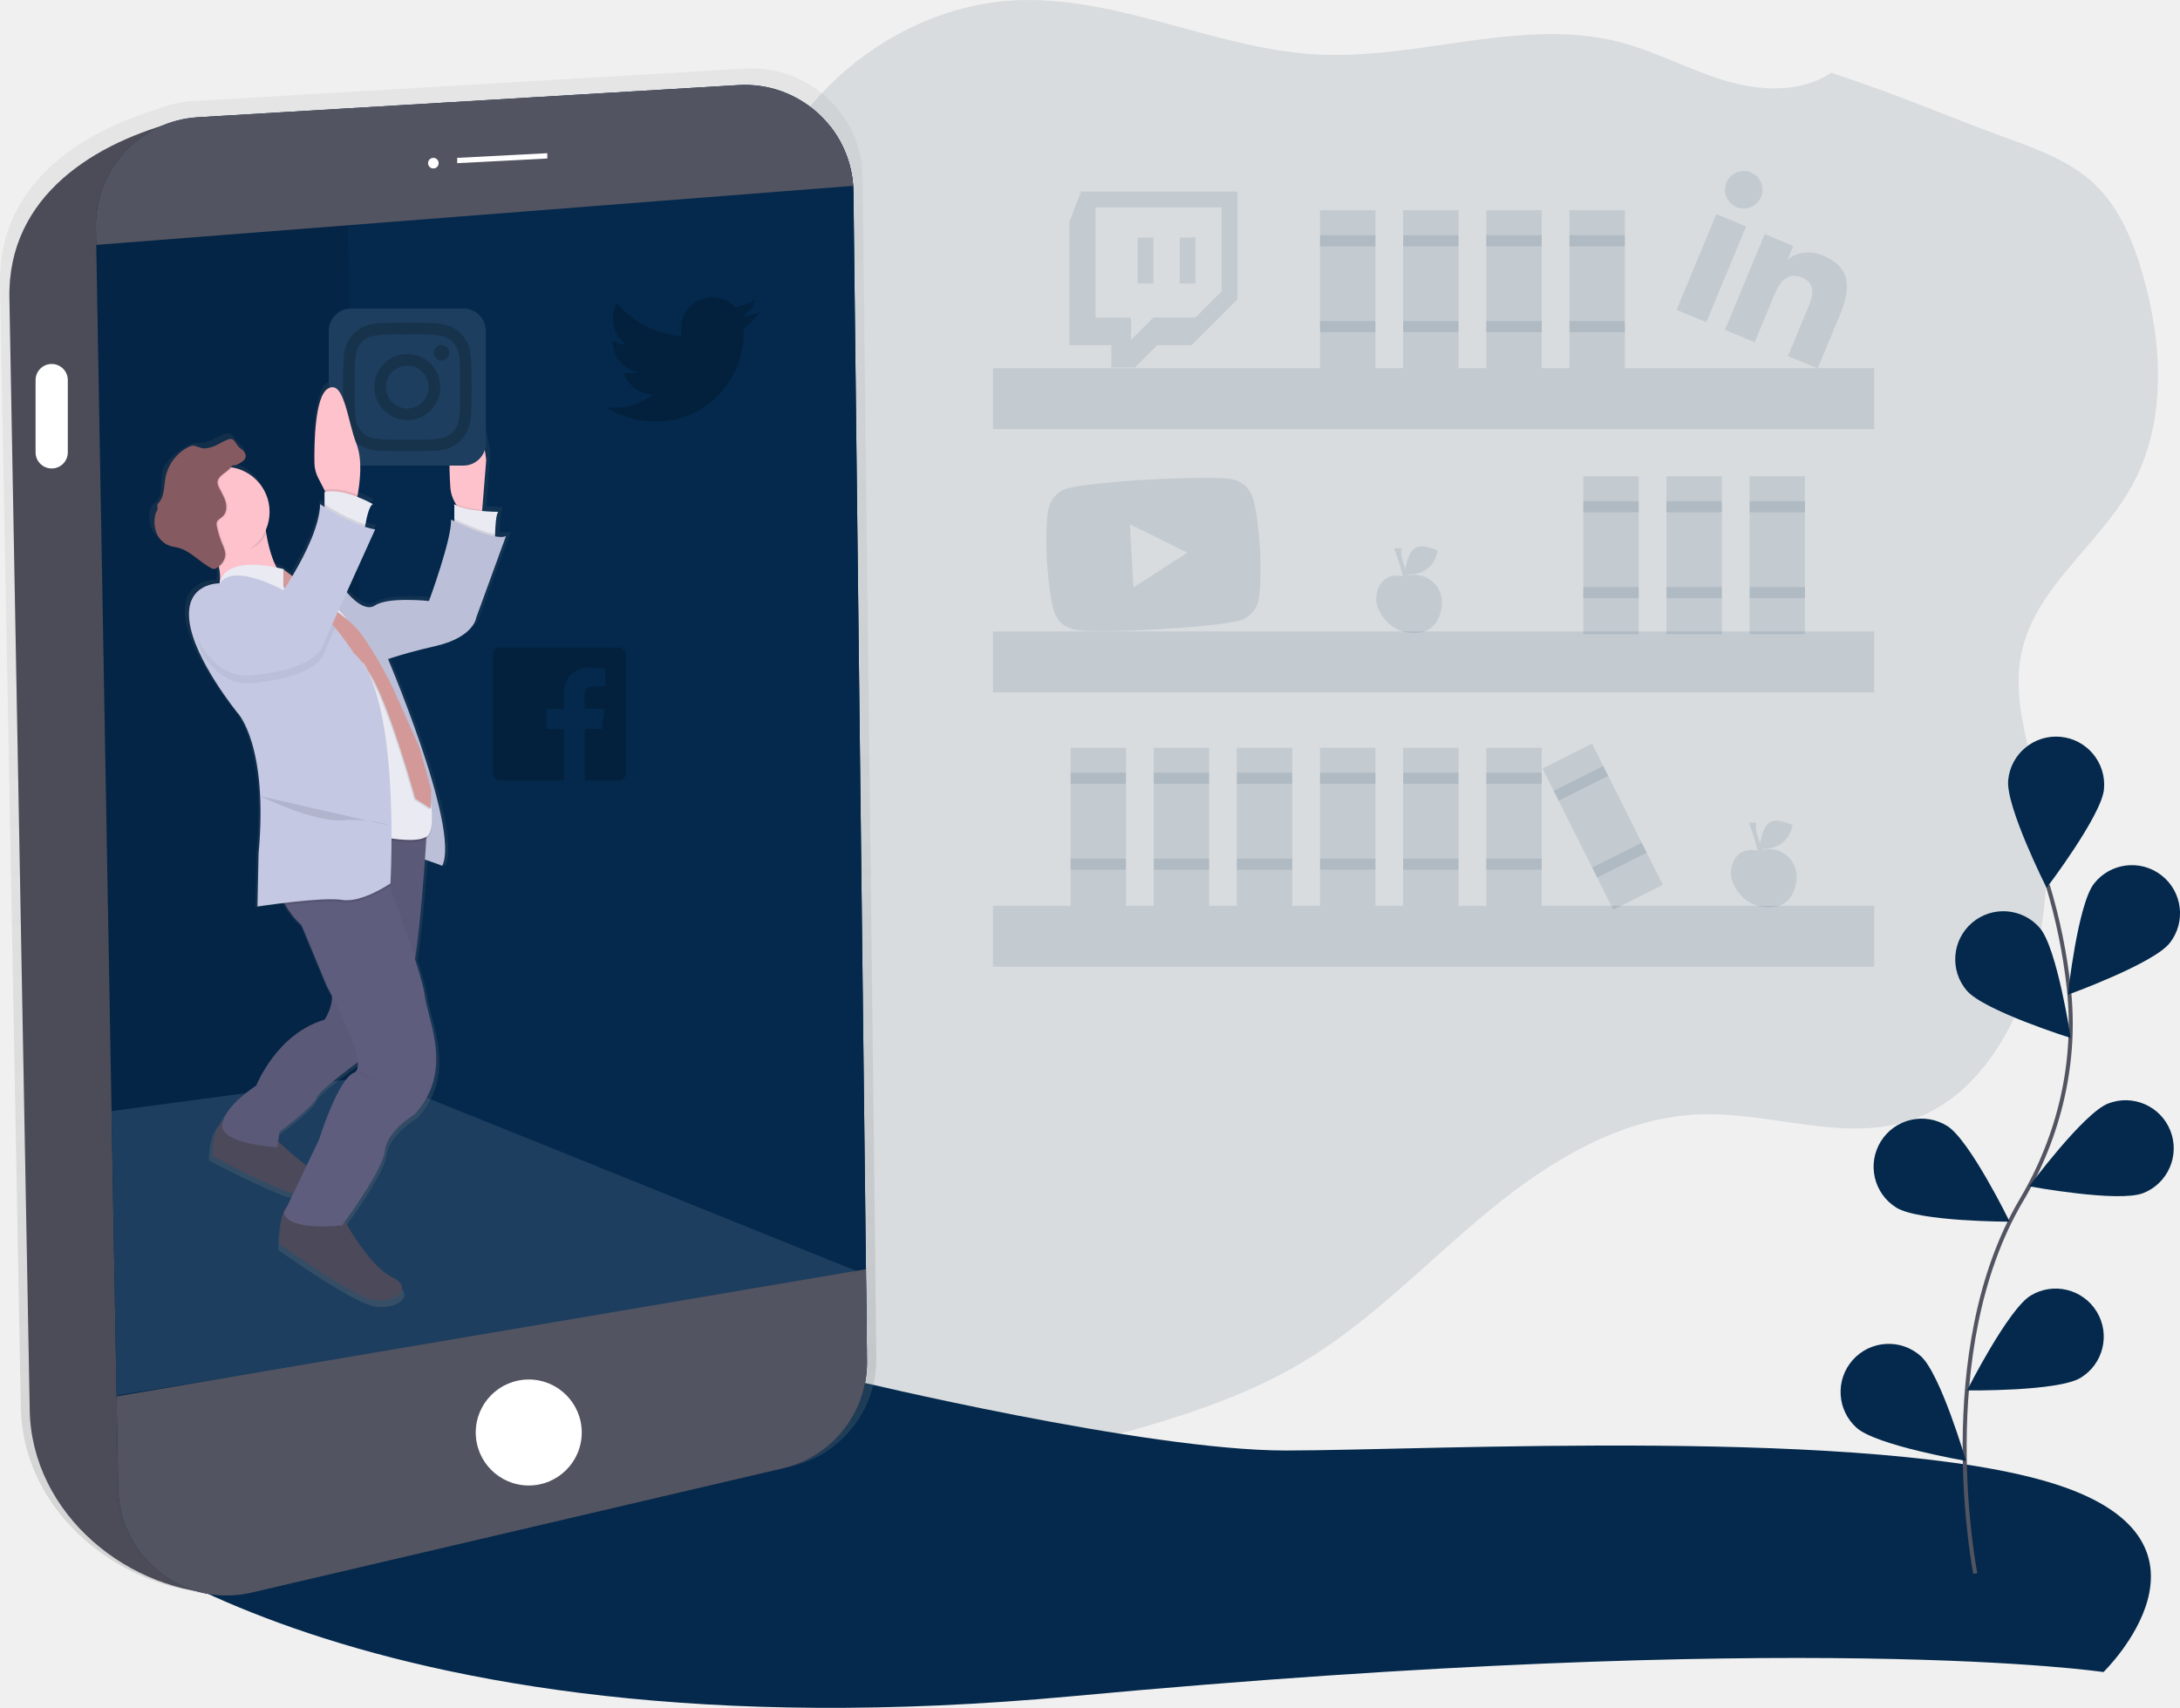
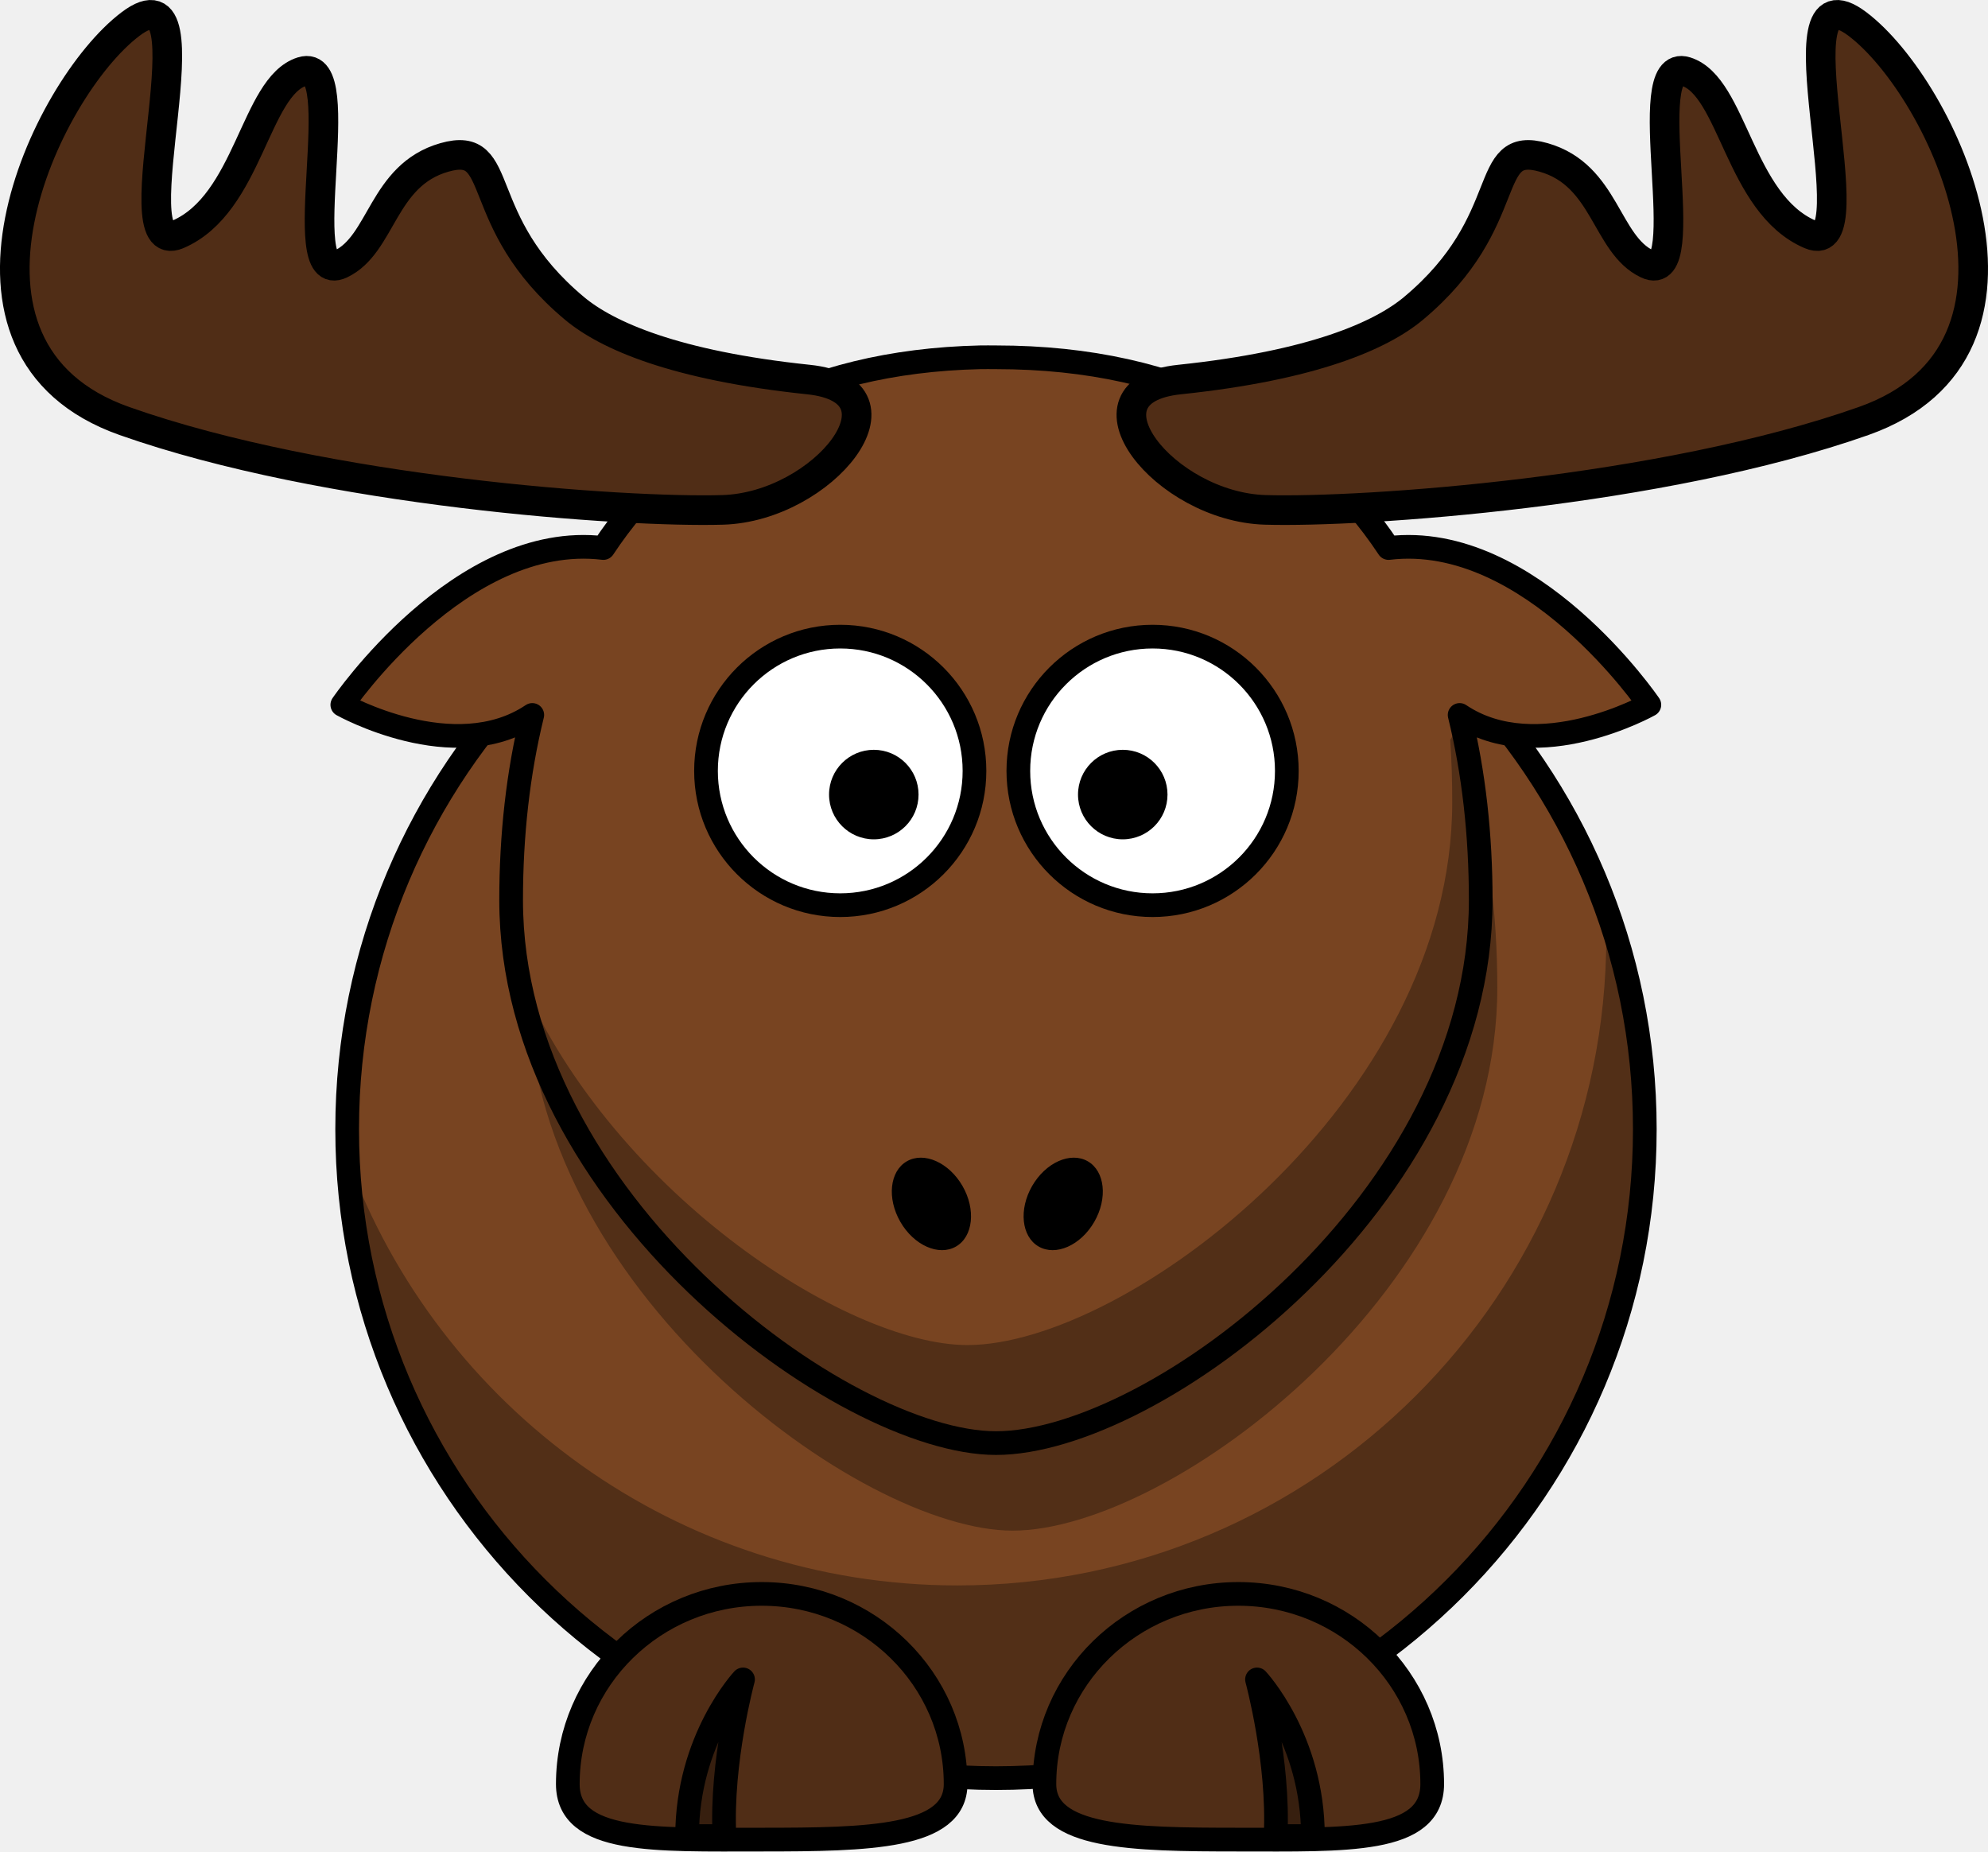
- <svg xmlns="http://www.w3.org/2000/svg" xmlns:xlink="http://www.w3.org/1999/xlink" id="f9ea829a-01ef-4860-a3a7-641ca853f294" data-name="Layer 1" width="1082.19" height="847.94" viewBox="0 0 1082.19 847.94">
-   <defs>
-     <linearGradient id="0bbd7947-ca61-424a-a753-fb567ef3345a" x1="276.42" y1="818" x2="276.42" y2="60" gradientUnits="userSpaceOnUse">
-       <stop offset="0" stop-color="gray" stop-opacity="0.25" />
-       <stop offset="0.54" stop-color="gray" stop-opacity="0.12" />
-       <stop offset="1" stop-color="gray" stop-opacity="0.1" />
-     </linearGradient>
-     <linearGradient id="7762d21b-e061-4c19-a9a4-793dedfcbc4f" x1="891.13" y1="675.02" x2="891.13" y2="214.93" gradientTransform="matrix(-1, 0, 0, 1, 1114, 0)" xlink:href="#0bbd7947-ca61-424a-a753-fb567ef3345a" />
-   </defs>
-   <path d="M968.1,62.19c37.27,12.37,51.62,19.46,88.51,32.93,15.11,5.52,30.64,11.41,42.27,22.52,12.21,11.67,18.87,27.95,23.58,44.17,10.1,34.82,12.19,74.1-5.42,105.79-16.11,29-47.49,49.78-54.54,82.18-5.2,23.89,4.26,48.17,8.9,72.17a184.8,184.8,0,0,1-6.35,93.79c-9.69,28.64-28.59,56.43-57.16,66.3-33.23,11.47-69.43-3.86-104.57-2.76-39.43,1.24-75.24,23.14-105.67,48.24S739.76,681.76,706,702.07c-34.43,20.69-73.83,31.26-112.65,41.6-21.59,5.75-43.41,11.53-65.74,12.27-24.69.82-49.33-4.61-72.37-13.54-42.71-16.54-80.4-45.17-109.34-80.67-16.84-20.65-31.41-47.31-24.05-72.91,5.35-18.6,21-32,33-47.17,31.94-40.17,38.93-98.64,17.36-145.21-10.93-23.6-28.17-43.58-43.46-64.62s-29.13-44.43-31.5-70.33,9.64-54.65,33.65-64.64c29.45-12.24,71.25,3.84,90.26-21.78,7.2-9.71,8.12-22.5,10.32-34.38C443.19,77.71,503,27.15,567,26.05c49.92-.86,97,24.71,146.85,27.07C763.94,55.49,814.81,34.39,863.31,47,881.1,51.69,897.48,60.69,915.1,66s38,6.31,53.18-4.07" transform="translate(-58.9 -26.03)" fill="#04294c" opacity="0.1" />
-   <rect x="492.93" y="182.79" width="437.49" height="30.27" fill="#04294c" opacity="0.1" />
-   <rect x="492.93" y="313.49" width="437.49" height="30.27" fill="#04294c" opacity="0.1" />
-   <rect x="492.93" y="449.69" width="437.49" height="30.27" fill="#04294c" opacity="0.1" />
-   <rect x="655.27" y="104.38" width="27.51" height="78.42" fill="#04294c" opacity="0.1" />
-   <rect x="655.27" y="116.76" width="27.51" height="5.5" fill="#04294c" opacity="0.1" />
-   <rect x="655.27" y="159.41" width="27.51" height="5.5" fill="#04294c" opacity="0.1" />
-   <rect x="696.55" y="104.38" width="27.51" height="78.42" fill="#04294c" opacity="0.1" />
-   <rect x="696.55" y="116.76" width="27.51" height="5.5" fill="#04294c" opacity="0.1" />
-   <rect x="696.55" y="159.41" width="27.51" height="5.5" fill="#04294c" opacity="0.1" />
-   <rect x="737.82" y="104.38" width="27.51" height="78.42" fill="#04294c" opacity="0.1" />
-   <rect x="737.82" y="116.76" width="27.51" height="5.5" fill="#04294c" opacity="0.1" />
-   <rect x="737.82" y="159.41" width="27.51" height="5.5" fill="#04294c" opacity="0.1" />
-   <rect x="779.09" y="104.38" width="27.51" height="78.42" fill="#04294c" opacity="0.1" />
-   <rect x="779.09" y="116.76" width="27.51" height="5.5" fill="#04294c" opacity="0.1" />
-   <rect x="779.09" y="159.41" width="27.51" height="5.5" fill="#04294c" opacity="0.1" />
-   <rect x="840.74" y="397.3" width="27.51" height="78.42" transform="translate(-163.91 403.24) rotate(-26.63)" fill="#04294c" opacity="0.1" />
-   <rect x="829.95" y="412.24" width="27.51" height="5.5" transform="translate(-155.41 396.12) rotate(-26.63)" fill="#04294c" opacity="0.1" />
-   <rect x="849.07" y="450.36" width="27.51" height="5.5" transform="translate(-170.47 408.73) rotate(-26.63)" fill="#04294c" opacity="0.1" />
-   <rect x="785.97" y="236.45" width="27.51" height="78.42" fill="#04294c" opacity="0.1" />
-   <rect x="785.97" y="248.83" width="27.51" height="5.5" fill="#04294c" opacity="0.1" />
-   <rect x="785.97" y="291.48" width="27.51" height="5.5" fill="#04294c" opacity="0.1" />
-   <rect x="827.24" y="236.45" width="27.51" height="78.42" fill="#04294c" opacity="0.1" />
-   <rect x="827.24" y="248.83" width="27.51" height="5.5" fill="#04294c" opacity="0.1" />
-   <rect x="827.24" y="291.48" width="27.51" height="5.5" fill="#04294c" opacity="0.1" />
-   <rect x="868.51" y="236.45" width="27.51" height="78.42" fill="#04294c" opacity="0.1" />
-   <rect x="868.51" y="248.83" width="27.51" height="5.5" fill="#04294c" opacity="0.1" />
-   <rect x="868.51" y="291.48" width="27.51" height="5.5" fill="#04294c" opacity="0.1" />
-   <rect x="531.46" y="371.27" width="27.51" height="78.42" fill="#04294c" opacity="0.1" />
-   <rect x="531.46" y="383.65" width="27.51" height="5.5" fill="#04294c" opacity="0.1" />
-   <rect x="531.46" y="426.3" width="27.51" height="5.5" fill="#04294c" opacity="0.1" />
-   <rect x="572.73" y="371.27" width="27.51" height="78.42" fill="#04294c" opacity="0.1" />
-   <rect x="572.73" y="383.65" width="27.51" height="5.5" fill="#04294c" opacity="0.1" />
-   <rect x="572.73" y="426.3" width="27.51" height="5.5" fill="#04294c" opacity="0.1" />
-   <rect x="614" y="371.27" width="27.51" height="78.42" fill="#04294c" opacity="0.1" />
-   <rect x="614" y="383.65" width="27.51" height="5.5" fill="#04294c" opacity="0.1" />
-   <rect x="614" y="426.3" width="27.51" height="5.5" fill="#04294c" opacity="0.1" />
-   <rect x="655.27" y="371.27" width="27.51" height="78.42" fill="#04294c" opacity="0.1" />
-   <rect x="655.27" y="383.65" width="27.51" height="5.5" fill="#04294c" opacity="0.1" />
-   <rect x="655.27" y="426.3" width="27.51" height="5.5" fill="#04294c" opacity="0.1" />
-   <rect x="696.55" y="371.27" width="27.51" height="78.42" fill="#04294c" opacity="0.1" />
-   <rect x="696.55" y="383.65" width="27.51" height="5.5" fill="#04294c" opacity="0.1" />
-   <rect x="696.55" y="426.3" width="27.51" height="5.5" fill="#04294c" opacity="0.1" />
-   <rect x="737.82" y="371.27" width="27.51" height="78.42" fill="#04294c" opacity="0.1" />
-   <rect x="737.82" y="383.65" width="27.51" height="5.5" fill="#04294c" opacity="0.1" />
-   <rect x="737.82" y="426.3" width="27.51" height="5.5" fill="#04294c" opacity="0.1" />
-   <g opacity="0.1">
-     <path d="M756,312.39s-8.34-2.83-12.36,4.52a13.41,13.41,0,0,0,.18,12.91c2.64,4.77,8.07,11,18.37,10.41,8.73-.47,11.64-7.13,12.43-13.33a13.7,13.7,0,0,0-18.19-14.66Z" transform="translate(-58.9 -26.03)" fill="#04294c" />
-     <path d="M745.56,330.48a13.41,13.41,0,0,1-.18-12.91c4-7.35,12.36-4.52,12.36-4.52l.43-.15a13.57,13.57,0,0,1,9.8.22,13.58,13.58,0,0,0-11.57-1.1l-.43.15s-8.34-2.83-12.36,4.52a13.41,13.41,0,0,0,.18,12.91,20,20,0,0,0,9.43,8.93A20.68,20.68,0,0,1,745.56,330.48Z" transform="translate(-58.9 -26.03)" fill="#04294c" opacity="0.1" />
-     <path d="M751.67,315.92s3.09,2.43,10.61,0" transform="translate(-58.9 -26.03)" fill="#04294c" opacity="0.2" />
-     <path d="M751,298.25s5.3,14.36,4.86,18.12l4.2-.44s-7.07-12.59-5.3-17.68Z" transform="translate(-58.9 -26.03)" fill="#04294c" />
-     <path d="M751,298.25s5.3,14.36,4.86,18.12l4.2-.44s-7.07-12.59-5.3-17.68Z" transform="translate(-58.9 -26.03)" fill="#04294c" opacity="0.2" />
-     <path d="M772.65,299.45s-8.35-4.27-12.08-.74-4.31,12.54-4.31,12.54S769.87,313.12,772.65,299.45Z" transform="translate(-58.9 -26.03)" fill="#04294c" />
-     <path d="M772.65,299.45s-8.35-4.27-12.08-.74-4.31,12.54-4.31,12.54S769.87,313.12,772.65,299.45Z" transform="translate(-58.9 -26.03)" fill="#04294c" opacity="0.1" />
-     <path d="M756.26,311.25s2.19-10.46,16.39-11.8" transform="translate(-58.9 -26.03)" fill="#04294c" />
+ <svg xmlns="http://www.w3.org/2000/svg" id="svg2" viewBox="0 0 335.62 312.58" version="1.0">
+   <g id="layer1" transform="translate(-183.13 -370.09)">
+     <path id="path2383" style="stroke-linejoin:round;stroke:#000000;stroke-linecap:round;stroke-width:3.287;fill:#784421" d="m441.29 560.71c0.02 49.72-40.29 90.04-90.02 90.04-49.72 0-90.03-40.32-90.02-90.04-0.01-49.73 40.3-90.05 90.02-90.05 49.73 0 90.04 40.32 90.02 90.05z" transform="matrix(1.2168 0 0 1.2168 -76.15 -121.55)" />
+     <path id="path3221" style="fill:#000000;fill-opacity:.314" d="m454.19 523.12c0.07 1.69 0.12 3.4 0.12 5.1 0 60.46-49.06 109.53-109.53 109.53-47.26 0-87.59-30-102.94-71.97 2.66 58.11 50.68 104.47 109.44 104.47 60.47 0 109.53-49.07 109.53-109.53 0-13.2-2.34-25.87-6.62-37.6z" />
+     <path id="path3172" style="stroke-linejoin:round;stroke:#000000;stroke-linecap:round;stroke-width:4;fill:#502d16" d="m359.45 671.28c0 9.09 14.67 9.38 32.74 9.38s32.73 0.69 32.73-9.38c0-17.72-14.66-32.1-32.73-32.1s-32.74 14.38-32.74 32.1z" />
+     <path id="path3236" style="fill:#000000;fill-opacity:.314" d="m435.91 536.83c0 50.6-55.12 91.67-81.84 91.67-25.72 0-81.84-41.07-81.84-91.67s24.63-91.66 81.84-91.66c57.22 0 81.84 41.06 81.84 91.66z" />
+     <path id="path3174" style="stroke-linejoin:round;fill-rule:evenodd;fill-opacity:.314;stroke:#000000;stroke-width:4;fill:#000000" d="m404.78 680.06c0-16.37-9.44-26.44-9.44-26.44s3.77 13.85 3.14 26.44h6.3z" />
+     <path id="path3155" style="stroke-linejoin:round;stroke:#000000;stroke-linecap:round;stroke-width:4;fill:#784421" d="m348.61 430.41c-30.13 0.68-50.93 13.05-63.62 32.2-24.07-2.9-44.07 26.47-44.07 26.47s18.89 10.58 32.07 1.71c-2.4 9.76-3.57 20.28-3.57 31.26 0 50.6 56.13 91.67 81.85 91.67 26.71 0 81.84-41.07 81.84-91.67 0-10.98-1.16-21.5-3.56-31.26 13.17 8.87 32.03-1.71 32.03-1.71s-19.97-29.36-44.03-26.47c-13.06-19.7-34.71-32.2-66.28-32.2-0.9 0-1.78-0.02-2.66 0z" />
+     <path id="path2399" style="stroke-linejoin:round;fill-rule:evenodd;stroke:#000000;stroke-width:5;fill:#502d16" d="m382.24 434.17c22.64-2.37 34.04-7.45 39.5-12 17.75-14.81 11.32-28.55 22-25.5 10.5 3 10.47 14.69 17.5 18 8.5 4-2.04-35.17 6.5-32.5 8 2.5 8.97 22.34 21 27.5 10.5 4.5-6.61-46.59 8-35.5 14.5 11 35 55 1 67s-84.45 15.48-101 15c-17-0.5-32.66-20.1-14.5-22z" />
+     <path id="path3157" style="stroke-linejoin:round;stroke:#000000;stroke-linecap:round;stroke-width:15.889;fill:#ffffff" d="m441.29 560.71c0.02 49.72-40.29 90.04-90.02 90.04-49.72 0-90.03-40.32-90.02-90.04-0.01-49.73 40.3-90.05 90.02-90.05 49.73 0 90.04 40.32 90.02 90.05z" transform="matrix(.25175 0 0 .25175 236.55 359.08)" />
+     <path id="path3159" style="stroke-linejoin:round;stroke:#000000;stroke-linecap:round;stroke-width:15.889;fill:#ffffff" d="m441.29 560.71c0.02 49.72-40.29 90.04-90.02 90.04-49.72 0-90.03-40.32-90.02-90.04-0.01-49.73 40.3-90.05 90.02-90.05 49.73 0 90.04 40.32 90.02 90.05z" transform="matrix(.25175 0 0 .25175 289.28 359.08)" />
+     <path id="path3161" style="fill:#000000" d="m441.29 560.71c0.02 49.72-40.29 90.04-90.02 90.04-49.72 0-90.03-40.32-90.02-90.04-0.01-49.73 40.3-90.05 90.02-90.05 49.73 0 90.04 40.32 90.02 90.05z" transform="matrix(.083916 0 0 .083916 343.2 457.18)" />
+     <path id="path3163" style="fill:#000000" d="m441.29 560.71c0.02 49.72-40.29 90.04-90.02 90.04-49.72 0-90.03-40.32-90.02-90.04-0.01-49.73 40.3-90.05 90.02-90.05 49.73 0 90.04 40.32 90.02 90.05z" transform="matrix(.083916 0 0 .083916 301.17 457.18)" />
+     <path id="path3231" style="fill:#000000;fill-opacity:.314" d="m429.83 492.02l-1.87 2.97c0.24 3.45 0.34 6.95 0.34 10.5 0 50.6-55.13 91.68-81.84 91.68-20.71 0-61.1-26.61-76.07-63.4 7.62 45.08 57.17 79.95 80.88 79.95 26.71 0 81.84-41.07 81.84-91.67 0-10.52-1.07-20.62-3.28-30.03z" />
+     <path id="path3329" style="stroke-linejoin:round;stroke:#000000;stroke-linecap:round;stroke-width:4;fill:#502d16" d="m344.46 671.28c0 9.09-14.67 9.38-32.74 9.38s-32.73 0.69-32.73-9.38c0-17.72 14.66-32.1 32.73-32.1s32.74 14.38 32.74 32.1z" />
+     <path id="path3331" style="stroke-linejoin:round;fill-rule:evenodd;fill-opacity:.314;stroke:#000000;stroke-width:4;fill:#000000" d="m299.13 680.06c0-16.37 9.44-26.44 9.44-26.44s-3.77 13.85-3.14 26.44h-6.3z" />
+     <path id="path2398" style="fill:#000000" d="m367.87 576.37c-2.29 3.97-6.5 5.84-9.4 4.16-2.89-1.67-3.38-6.25-1.09-10.22s6.5-5.84 9.4-4.16c2.89 1.67 3.38 6.24 1.09 10.22z" />
+     <path id="path2412" style="fill:#000000" d="m335.13 576.37c2.29 3.97 6.5 5.84 9.4 4.16 2.89-1.67 3.38-6.25 1.09-10.22s-6.5-5.84-9.4-4.16c-2.89 1.67-3.38 6.24-1.09 10.22z" />
+     <path id="path3171" style="stroke-linejoin:round;fill-rule:evenodd;stroke:#000000;stroke-width:5;fill:#502d16" d="m319.64 434.17c-22.64-2.37-34.04-7.45-39.5-12-17.75-14.81-11.33-28.55-22-25.5-10.5 3-10.48 14.69-17.5 18-8.5 4 2.04-35.17-6.5-32.5-8 2.5-8.97 22.34-21 27.5-10.5 4.5 6.61-46.59-8-35.5-14.5 11-35 55-1 67s84.45 15.48 101 15c17-0.5 32.66-20.1 14.5-22z" />
  </g>
-   <g opacity="0.1">
-     <path d="M932.07,448.59s-8.34-2.83-12.36,4.52a13.41,13.41,0,0,0,.18,12.91c2.64,4.77,8.07,11,18.37,10.41,8.73-.47,11.64-7.13,12.43-13.33a13.7,13.7,0,0,0-18.19-14.66Z" transform="translate(-58.9 -26.03)" fill="#04294c" />
-     <path d="M921.66,466.68a13.41,13.41,0,0,1-.18-12.91c4-7.35,12.36-4.52,12.36-4.52l.43-.15a13.57,13.57,0,0,1,9.8.22,13.58,13.58,0,0,0-11.57-1.1l-.43.15s-8.34-2.83-12.36,4.52a13.41,13.41,0,0,0,.18,12.91,20,20,0,0,0,9.43,8.93A20.68,20.68,0,0,1,921.66,466.68Z" transform="translate(-58.9 -26.03)" fill="#04294c" opacity="0.1" />
-     <path d="M927.76,452.12s3.09,2.43,10.61,0" transform="translate(-58.9 -26.03)" fill="#04294c" opacity="0.2" />
-     <path d="M927.1,434.45s5.3,14.36,4.86,18.12l4.2-.44s-7.07-12.59-5.3-17.68Z" transform="translate(-58.9 -26.03)" fill="#04294c" />
-     <path d="M927.1,434.45s5.3,14.36,4.86,18.12l4.2-.44s-7.07-12.59-5.3-17.68Z" transform="translate(-58.9 -26.03)" fill="#04294c" opacity="0.2" />
-     <path d="M948.74,435.65s-8.35-4.27-12.08-.74-4.31,12.54-4.31,12.54S946,449.32,948.74,435.65Z" transform="translate(-58.9 -26.03)" fill="#04294c" />
-     <path d="M948.74,435.65s-8.35-4.27-12.08-.74-4.31,12.54-4.31,12.54S946,449.32,948.74,435.65Z" transform="translate(-58.9 -26.03)" fill="#04294c" opacity="0.1" />
-     <path d="M932.36,447.44s2.19-10.46,16.39-11.8" transform="translate(-58.9 -26.03)" fill="#04294c" />
-   </g>
-   <path d="M92.56,775S225.1,902.19,591.1,868.19s512-12,512-12,66-64-23-93-313-17-383-17-215-35-215-35Z" transform="translate(-58.9 -26.03)" fill="#04294c" />
-   <path d="M1039.46,807.24s-21.72-110.07,23-185.51c18.77-31.66,27.41-68.35,23.45-104.94a285.89,285.89,0,0,0-10.46-51.23" transform="translate(-58.9 -26.03)" fill="none" stroke="#535461" stroke-miterlimit="10" stroke-width="2" />
-   <path d="M1103.36,417.85c-1.21,13.13-28.49,49-28.49,49s-20.28-40.27-19.08-53.41a23.88,23.88,0,1,1,47.56,4.37Z" transform="translate(-58.9 -26.03)" fill="#04294c" />
-   <path d="M1136,494.22c-8.15,10.37-50.57,25.68-50.57,25.68s4.86-44.83,13-55.2A23.88,23.88,0,1,1,1136,494.22Z" transform="translate(-58.9 -26.03)" fill="#04294c" />
-   <path d="M1122.85,618.39c-12.27,4.84-56.61-3.36-56.61-3.36s26.83-36.24,39.1-41.08a23.88,23.88,0,1,1,17.51,44.44Z" transform="translate(-58.9 -26.03)" fill="#04294c" />
-   <path d="M1091.75,710.1c-11.28,6.84-56.37,6.26-56.37,6.26s20.32-40.26,31.59-47.1a23.88,23.88,0,0,1,24.77,40.84Z" transform="translate(-58.9 -26.03)" fill="#04294c" />
-   <path d="M1035.25,517.86c8.58,10,51.6,23.53,51.6,23.53s-6.74-44.59-15.32-54.6a23.88,23.88,0,1,0-36.28,31.07Z" transform="translate(-58.9 -26.03)" fill="#04294c" />
-   <path d="M1000.25,625.58c11.18,7,56.28,7,56.28,7s-19.78-40.53-31-47.52a23.88,23.88,0,0,0-25.32,40.5Z" transform="translate(-58.9 -26.03)" fill="#04294c" />
-   <path d="M980.59,734.95c9.84,8.78,54.28,16.42,54.28,16.42s-12.64-43.28-22.49-52.07a23.88,23.88,0,1,0-31.8,35.64Z" transform="translate(-58.9 -26.03)" fill="#04294c" />
-   <path d="M905.94,186l-14.77-6.14,19.76-47.55,14.77,6.14ZM921,128.86a9.31,9.31,0,1,1,12.14-5.08A9.34,9.34,0,0,1,921,128.86Zm40.21,80.08-14.74-6.12,9.62-23.15c2.29-5.52,5.12-12.64-2.45-15.78s-11.35,2.31-13.92,8.51l-9.78,23.54-14.75-6.13,19.76-47.55,14.16,5.89-2.7,6.49.21.09c3.52-2.92,10-4.86,17.16-1.87,14.94,6.21,13.6,17.19,8.29,30l-10.85,26.12Z" transform="translate(-58.9 -26.03)" fill="#04294c" opacity="0.1" />
-   <path d="M595.58,121.14l-5.87,15v61.28h20.86v11.07h11.74l11.07-11.07h17l22.81-22.81V121.14Zm69.76,49.54-13,13H631.43L620.36,194.8V183.73H602.75V129h62.58Zm-13-26.73v22.79h-7.82V144Zm-20.86,0v22.79h-7.82V144Z" transform="translate(-58.9 -26.03)" fill="#04294c" opacity="0.1" />
-   <path d="M493.89,695.71l-.47-40.27v-1.18l-6.35-540.39c0-.66,0-1.31-.06-2a53.87,53.87,0,0,0-2.15-12.74c-.1-.33-.19-.65-.29-1s-.2-.61-.31-.92-.26-.77-.4-1.15-.21-.55-.31-.83-.31-.8-.47-1.2l-.33-.78c-.17-.41-.35-.81-.53-1.21l-.35-.74q-.29-.6-.59-1.2l-.37-.72q-.31-.59-.64-1.18l-.39-.7c-.23-.39-.46-.78-.69-1.16l-.41-.67c-.25-.39-.5-.78-.76-1.16L477.6,84c-.28-.41-.57-.81-.86-1.21l-.37-.51q-.63-.85-1.3-1.67A55.29,55.29,0,0,0,428.68,60.1l-274,16.12a55.49,55.49,0,0,0-18.42,4.29C96.48,92.68,58,119.1,58.92,166.86L69.23,725c.85,46.12,39.53,83,84.46,90.81a55.35,55.35,0,0,0,28.09.75l269.61-62.4a54.65,54.65,0,0,0,42.55-53.71Z" transform="translate(-58.9 -26.03)" fill="url(#0bbd7947-ca61-424a-a753-fb567ef3345a)" />
-   <path d="M63.57,173.93,73.66,726.16c.94,51.45,48.94,91.34,99.71,91.34h0L150.66,85.33l-2,.51C106.65,96.45,62.64,122.86,63.57,173.93Z" transform="translate(-58.9 -26.03)" fill="#535461" />
-   <path d="M63.57,173.93,73.66,726.16c.94,51.45,48.94,91.34,99.71,91.34h0L150.66,85.33l-2,.51C106.65,96.45,62.64,122.86,63.57,173.93Z" transform="translate(-58.9 -26.03)" opacity="0.1" />
-   <path d="M489.29,701.87A54,54,0,0,1,447.65,755L183.8,816.75a53.93,53.93,0,0,1-66.22-51.56l-.8-45.88v-.46l-2.5-141.19-7.59-430.05-.16-8.59a53.94,53.94,0,0,1,50.73-54.78L425.43,68.29a53.89,53.89,0,0,1,57,50c.09,1.05.13,2.13.14,3.21l6.21,534.69,0,2.76.45,38.25Z" transform="translate(-58.9 -26.03)" fill="#04294c" />
-   <path d="M489.29,701.87A54,54,0,0,1,447.65,755L183.8,816.75a53.93,53.93,0,0,1-66.22-51.56l-.8-45.88v-.46l-2.5-141.19-7.59-430.05-.16-8.59a53.94,53.94,0,0,1,50.73-54.78L425.43,68.29a53.89,53.89,0,0,1,57,50c.09,1.05.13,2.13.14,3.21l6.21,534.69,0,2.76.45,38.25Z" transform="translate(-58.9 -26.03)" opacity="0.1" />
-   <path d="M489.24,697.2,249,722.77,230.6,109.67,470.82,88.53a53.65,53.65,0,0,1,11.74,33Z" transform="translate(-58.9 -26.03)" fill="#04294c" />
-   <polygon points="429.89 632.92 57.87 692.82 55.37 551.64 185.24 534.27 429.89 632.92" fill="#04294c" />
-   <polygon points="429.89 632.92 57.87 692.82 55.37 551.64 185.24 534.27 429.89 632.92" fill="#fff" opacity="0.1" />
-   <path d="M489.29,701.87A54,54,0,0,1,447.65,755L183.8,816.75a53.93,53.93,0,0,1-66.22-51.56l-.8-45.88,372-63.13,0,2.76.45,38.25Z" transform="translate(-58.9 -26.03)" fill="#535461" />
-   <path d="M482.41,118.29,106.68,147.61l-.16-8.59a53.94,53.94,0,0,1,50.73-54.78L425.43,68.29a53.89,53.89,0,0,1,57,50Z" transform="translate(-58.9 -26.03)" fill="#535461" />
-   <circle cx="262.48" cy="711.22" r="26.31" fill="#fff" />
-   <polygon points="271.69 78.69 226.96 81.01 226.96 78.38 271.69 76.06 271.69 78.69" fill="#fff" />
-   <rect x="17.66" y="180.71" width="16" height="51.88" rx="8" ry="8" fill="#fff" />
-   <circle cx="215.12" cy="81.01" r="2.63" fill="#fff" />
-   <path d="M134.24,288.67a11.36,11.36,0,0,0,6.7,6.25c1.33.43,2.73.58,4.08.91,6.45,1.61,11,7.19,16.9,10.27a3.25,3.25,0,0,0,1.56.48l.2,0a1.92,1.92,0,0,0,.37,0,3.13,3.13,0,0,0,1.65-.69l.26-.2a19.78,19.78,0,0,1,.29,8c-2.34,0-17.49.93-15.42,18.83,2.25,19.38,24.72,46.52,24.72,46.52s15.73,16.06,10.67,70.89l-.56,26.58s6-.91,13.75-1.82q.27.53.55,1a41.39,41.39,0,0,0,8.3,10.26l12.79,30.39s1.1,2,2.72,5.1c.15,6.44-3.85,12.07-3.85,12.07-24.72,7.2-34.83,33.23-34.83,33.23s-14,8.36-17,17.67c-5.89,4.77-5.49,17.78-5.49,17.78s20.79,11.08,36,17.17a25,25,0,0,0,5.47,1.5l-3.38,7h0c-3.52,1.27-3.78,18.67-3.78,18.67s37.08,26.58,48.31,28.25,20.79-6.09,9-11.63c-9.5-4.46-20.1-21.5-23.86-28,4.7-6.45,19.54-27.35,20.49-35.73C252,589.5,266,581.19,266,581.19c20.22-21.6,6.74-47.08,5.06-60.37,0-.25-.07-.53-.12-.83a145.4,145.4,0,0,0-4.75-17c2.21-13.94,4-35.71,5-50.08,4.46,1.44,8.83,3.13,8.83,3.13,8.2-16.65-19.66-85.2-27.68-104.2,4.68-1.55,12.74-4,24.31-6.56,19.66-4.43,20.79-14.4,20.79-14.4l15.17-41c-1.29.58-3.27.55-5.59.15,0-.34,0-.71,0-1.11.12-3.89.49-10.1,1.63-11.23,0,0-3.73,0-8.26-.4l0-.55,2-25.07s-2.81-27.69-12.36-23.82c-7.67,3.11-6.64,28-5.94,37.69a16.81,16.81,0,0,0,2.13,7l.64,1.14.44.78a9.44,9.44,0,0,1-1.21-.69v8.58c-1.06-.51-1.69-.82-1.69-.82.56,9.42-11.24,41-11.24,41s-20.79-2.22-27.53,2.22c-4.94,3.25-11.4-3-14.49-6.61l14.49-31.6a41.43,41.43,0,0,1-5.17-1.26c.06-.38.14-.79.21-1.21.74-4,2.06-9.56,3.84-10.26a63,63,0,0,0-8-3.66c.06-.32.13-.66.21-1,1.05-5.54,2.7-17.51-.65-25.77-4.49-11.08-6.18-32.68-14.61-27.69-6.69,4-7,27.79-6.85,37.46a16.61,16.61,0,0,0,1.92,7.51l3.25,6.15.45.85-.45.08v7.57c-1.42-.9-2.25-1.47-2.25-1.47-.28,10.65-7.33,24.84-14.22,36.26l-3.5-2.52-.86-.62a2.14,2.14,0,0,1,0-.33s-1.44-.41-3.72-.87c-2.83-5.37-4.41-11.85-5.29-17.23-.09-.56-.17-1.11-.25-1.64a22.35,22.35,0,0,0,2-9.17,22.81,22.81,0,0,0-19.26-22.4c.69-.77,1-1,1.2-1h.15a4.17,4.17,0,0,0,2.54-.68c1.78-.87,3.79-2.16,3.78-4.11,0-1.43-1.14-2.61-2.34-3.42-2.9-1.94-3-5.29-5.68-5a3.58,3.58,0,0,0-1.53.2c-2.47.81-4.62,2.36-7,3.34a16.64,16.64,0,0,1-5.28,1.2,21.85,21.85,0,0,0-3.46.27,10.16,10.16,0,0,0-2.61,1.06c-5.08,2.77-10.93,7-12.56,12.47-1.53,5.14.59,11.81-3.35,15.51a14.5,14.5,0,0,0-2,1.89,6.56,6.56,0,0,0-1,2.52A15.11,15.11,0,0,0,134.24,288.67ZM237,555c.21,2.65-.29,4.53-1.84,5.14-8.43,3.32-18,33.78-18,33.78l-6.39,13.19a170,170,0,0,1-14.53-12.29l.69-4.77s18-13.29,19.1-17.17C216.92,569.75,231.45,559,237,555Z" transform="translate(-58.9 -26.03)" fill="url(#7762d21b-e061-4c19-a9a4-793dedfcbc4f)" />
-   <path d="M249.5,348.37s38.2,88.42,28.93,107.52c0,0-15.28-6-17.47-4.91s-24-114.07-24-114.07Z" transform="translate(-58.9 -26.03)" fill="#c4c8e2" />
-   <path d="M249.5,348.37s38.2,88.42,28.93,107.52c0,0-15.28-6-17.47-4.91s-24-114.07-24-114.07Z" transform="translate(-58.9 -26.03)" opacity="0.05" />
-   <path d="M228.76,630s13.1,24.56,24.56,30,2.18,13.1-8.73,11.46-46.94-27.84-46.94-27.84.25-17.15,3.67-18.4S228.76,630,228.76,630Z" transform="translate(-58.9 -26.03)" fill="#4c495a" />
-   <path d="M194.37,590.15s18.56,18.56,26.74,20.19-7.1,12.55-21.83,6.55S164.35,600,164.35,600s-.55-17.47,8.73-19.1S194.37,590.15,194.37,590.15Z" transform="translate(-58.9 -26.03)" fill="#4c495a" />
-   <path d="M270.78,438.42S267,505,262,514.29s-23.47,37.66-23.47,37.66-21.29,15.28-22.38,19.1S197.65,588,197.65,588l-1.09,7.64s-28.93-1.64-27.29-11.46S186.19,565,186.19,565,196,539.39,220,532.3c0,0,7.64-10.92,1.09-19.65,0,0-16.37-40.93-25.65-45.85s3.82-33.29,3.82-33.29Z" transform="translate(-58.9 -26.03)" fill="#5f5d7e" />
-   <path d="M270.78,438.42S267,505,262,514.29s-23.47,37.66-23.47,37.66-21.29,15.28-22.38,19.1S197.65,588,197.65,588l-1.09,7.64s-28.93-1.64-27.29-11.46S186.19,565,186.19,565,196,539.39,220,532.3c0,0,7.64-10.92,1.09-19.65,0,0-16.37-40.93-25.65-45.85s3.82-33.29,3.82-33.29Z" transform="translate(-58.9 -26.03)" opacity="0.05" />
-   <path d="M217.3,591.79l-17.47,36.57c2.73,9.28,28.93,6,28.93,6S249,607.07,250,597.25s14.74-18,14.74-18c19.65-21.29,6.55-46.39,4.91-59.49,0-.25-.07-.52-.12-.81-1.45-8.78-10.28-34.06-17.15-53-4.63-12.75-8.38-22.62-8.38-22.62s-36.57,1.64-44.21,14.74c-3.5,6-1.93,12.24.79,17.25a40.65,40.65,0,0,0,8.07,10.11l12.43,30s21.83,39.84,13.64,43.12S217.3,591.79,217.3,591.79Z" transform="translate(-58.9 -26.03)" fill="#5f5d7e" />
-   <path d="M282.47,268.17a16.74,16.74,0,0,0,2.07,6.95l.62,1.12,3.08,5.55h9.82l.21-2.58,2-24.71s-2.73-27.29-12-23.47C280.8,234.09,281.79,258.61,282.47,268.17Z" transform="translate(-58.9 -26.03)" fill="#fdc2cc" />
-   <path d="M285.17,276.24l3.08,5.55h9.82l.21-2.58C293.71,278.8,288.26,278,285.17,276.24Z" transform="translate(-58.9 -26.03)" opacity="0.1" />
-   <path d="M284.43,276.33v12.55l20.19,5.46s0-1.3.05-3.13c.11-3.83.47-10,1.58-11.06C306.26,280.15,289.88,280.15,284.43,276.33Z" transform="translate(-58.9 -26.03)" fill="#eaeaf3" />
-   <path d="M284.43,283.69v5.19l20.19,5.46s0-1.3.05-3.13C298,290,288.25,285.54,284.43,283.69Z" transform="translate(-58.9 -26.03)" opacity="0.1" />
-   <path d="M166.64,304.4c4,11.51-1.2,16.68-1.2,16.68s49.12,3.27,37.11-5.46c-7-5.1-10.12-16.35-11.48-24.82A84.65,84.65,0,0,1,190,280.15s-39.25-.58-31.11,10.37A52.55,52.55,0,0,1,166.64,304.4Z" transform="translate(-58.9 -26.03)" fill="#fdc2cc" />
-   <path d="M158.9,290.52c4,5.38,5.31,6.17,6.65,10.06a21.94,21.94,0,0,0,3.72.31c9.36,0,18.47-1.93,21.81-10.09A84.65,84.65,0,0,1,190,280.15S150.75,279.57,158.9,290.52Z" transform="translate(-58.9 -26.03)" opacity="0.1" />
-   <circle cx="111.45" cy="254.12" r="22.38" fill="#fdc2cc" />
-   <path d="M282.79,284s21.29,10.92,27.29,8.19l-14.74,40.39s-1.09,9.82-20.19,14.19-28.38,8.19-28.38,8.19l-35.48-42,18,4.91s9.28,13.1,15.83,8.73,26.74-2.18,26.74-2.18S283.34,293.25,282.79,284Z" transform="translate(-58.9 -26.03)" fill="#c4c8e2" />
-   <path d="M282.79,284s21.29,10.92,27.29,8.19l-14.74,40.39s-1.09,9.82-20.19,14.19-28.38,8.19-28.38,8.19l-35.48-42,18,4.91s9.28,13.1,15.83,8.73,26.74-2.18,26.74-2.18S283.34,293.25,282.79,284Z" transform="translate(-58.9 -26.03)" opacity="0.05" />
-   <path d="M199.83,309.73s-28.85-8.25-31.89,7.08c0,0,13.33-6.5,32.44,5,1.43.86,2.83,1.78,4.2,2.74,16.81,11.78,28.55,30,33.27,50.71L250,428.67,251.13,443s17.47,3.45,20.74-1.72,1.09-22.41-3.82-28.15S255.5,382.7,255.5,382.7l-4.78-14.33A95.85,95.85,0,0,0,232,335.59h0l-1.15-1.39a71.66,71.66,0,0,0-26.61-19.9C201.47,313.07,199.45,311.54,199.83,309.73Z" transform="translate(-58.9 -26.03)" opacity="0.1" />
-   <path d="M199.83,308.64s-28.85-8.25-31.89,7.08c0,0,13.33-6.5,32.44,5,1.43.86,2.83,1.78,4.2,2.74,16.81,11.78,28.55,30,33.27,50.71L250,427.57l1.09,14.36s17.47,3.45,20.74-1.72,1.09-22.41-3.82-28.15-12.55-30.45-12.55-30.45l-4.78-14.33A95.85,95.85,0,0,0,232,334.49h0l-1.15-1.39a71.66,71.66,0,0,0-26.61-19.9C201.47,312,199.45,310.45,199.83,308.64Z" transform="translate(-58.9 -26.03)" fill="#eaeaf3" />
-   <path d="M272.39,418.66l-.24,9.4-7.64-4.91s-13.61-49.53-23.2-63c-1.13-1.59-1.68-4-2.73-4.37l-39-37.66v-8.73s19.92,14.74,21.56,17.47c.7,1.16,11.16,6.88,17.47,15.83a197.85,197.85,0,0,1,15,25.92L266.69,398Z" transform="translate(-58.9 -26.03)" opacity="0.1" />
-   <path d="M199.56,308.8v8.46l39.57,37.93c1.05.4,1.6,2.78,2.73,4.37,9.59,13.51,23.2,63,23.2,63l7.64,4.91.24-9.4-5.7-20.62L254.14,368a197.8,197.8,0,0,0-15-25.92c-6.3-9-16.77-14.67-17.47-15.83-1.41-2.35-16.8-13.62-21-16.69Z" transform="translate(-58.9 -26.03)" fill="#d39999" />
-   <rect x="163.19" y="153.16" width="78" height="78" rx="11.17" ry="11.17" fill="#04294c" />
-   <rect x="163.19" y="153.16" width="78" height="78" rx="11.17" ry="11.17" fill="#fff" opacity="0.1" />
-   <path d="M261.1,201.84a16.36,16.36,0,1,0,16.36,16.36A16.33,16.33,0,0,0,261.1,201.84Zm0,27a10.63,10.63,0,1,1,10.63-10.63,10.65,10.65,0,0,1-10.63,10.63Zm20.84-27.66a3.82,3.82,0,1,1-3.82-3.82A3.81,3.81,0,0,1,281.95,201.17ZM292.78,205c-.24-5.11-1.41-9.64-5.15-13.37s-8.26-4.9-13.37-5.15c-5.27-.3-21.06-.3-26.32,0-5.1.24-9.62,1.41-13.37,5.14s-4.9,8.26-5.15,13.37c-.3,5.27-.3,21.06,0,26.32.24,5.11,1.41,9.64,5.15,13.37s8.26,4.9,13.37,5.15c5.27.3,21.06.3,26.32,0,5.11-.24,9.64-1.41,13.37-5.15s4.9-8.26,5.15-13.37c.3-5.27.3-21,0-26.31ZM286,237a10.77,10.77,0,0,1-6.06,6.06c-4.2,1.67-14.17,1.28-18.81,1.28s-14.62.37-18.81-1.28a10.77,10.77,0,0,1-6.06-6.06c-1.67-4.2-1.28-14.17-1.28-18.81s-.37-14.62,1.28-18.81a10.77,10.77,0,0,1,6.06-6.06c4.2-1.67,14.17-1.28,18.81-1.28s14.62-.37,18.81,1.28a10.77,10.77,0,0,1,6.06,6.06c1.67,4.2,1.28,14.17,1.28,18.81S287.64,232.81,286,237Z" transform="translate(-58.9 -26.03)" opacity="0.2" />
-   <path d="M177.81,256.39c1.73-.85,3.68-2.13,3.67-4.05A4.45,4.45,0,0,0,179.2,249c-3.12-2.12-2.88-6-6.46-4.77-2.4.8-4.49,2.32-6.83,3.29a16,16,0,0,1-5.13,1.19,20.93,20.93,0,0,0-3.37.27,9.79,9.79,0,0,0-2.54,1,21.92,21.92,0,0,0-10.31,12.86c-1.48,5.07-1.33,11.07-5.15,14.71a14.19,14.19,0,0,0-1.9,1.86,6.51,6.51,0,0,0-1,2.49,15.09,15.09,0,0,0,.75,9.06,11.1,11.1,0,0,0,6.51,6.16c1.29.42,2.65.57,4,.9,6.27,1.58,10.71,7.08,16.42,10.12a3.13,3.13,0,0,0,1.52.48,3,3,0,0,0,1.6-.68c2.21-1.58,4-4,4-6.74a13.63,13.63,0,0,0-1.46-4.86,47.09,47.09,0,0,1-2.73-8.79,4.29,4.29,0,0,1-.06-2.13c.41-1.32,1.88-1.94,2.9-2.88,1.94-1.8,2.17-4.84,1.45-7.38s-2.21-4.78-3.33-7.17a5.65,5.65,0,0,1-.66-2.33c0-3.19,4.31-4.92,6.13-7C176,255.78,174.44,258.06,177.81,256.39Z" transform="translate(-58.9 -26.03)" opacity="0.1" />
-   <path d="M177.26,256.39c1.73-.85,3.68-2.13,3.67-4.05a4.45,4.45,0,0,0-2.28-3.37c-3.12-2.12-2.88-6-6.46-4.77-2.4.8-4.49,2.32-6.83,3.29a16,16,0,0,1-5.13,1.19c-1.13.07-4.77-1.65-5.87-1.4a9.79,9.79,0,0,0-2.54,1,21.92,21.92,0,0,0-10.31,12.86c-1.48,5.07-.45,11.4-4.27,15-.64.61.23,2.47-.29,3.19a6.51,6.51,0,0,0-1,2.49,15.09,15.09,0,0,0,.75,9.06,11.1,11.1,0,0,0,6.51,6.16c1.29.42,2.65.57,4,.9,6.27,1.58,10.71,7.08,16.42,10.12a3.13,3.13,0,0,0,1.52.48,3,3,0,0,0,1.6-.68c2.21-1.58,4-4,4-6.74a13.63,13.63,0,0,0-1.46-4.86,47.09,47.09,0,0,1-2.73-8.79,4.29,4.29,0,0,1-.06-2.13c.41-1.32,1.88-1.94,2.9-2.88,1.94-1.8,2.17-4.84,1.45-7.38s-2.21-4.78-3.33-7.17a5.65,5.65,0,0,1-.66-2.33c0-3.19,4.31-4.92,6.13-7C175.45,255.78,173.89,258.06,177.26,256.39Z" transform="translate(-58.9 -26.03)" fill="#865a61" />
-   <path d="M200.62,475.32c10-1.18,22.6-2.34,28.14-1.42,8.91,1.48,21.41-6.46,23.66-7.95-4.63-12.75-8.38-22.62-8.38-22.62s-36.57,1.64-44.21,14.74C196.33,464.07,197.9,470.31,200.62,475.32Z" transform="translate(-58.9 -26.03)" opacity="0.1" />
-   <path d="M152.89,334.18c2.18,19.1,24,45.85,24,45.85s15.28,15.83,10.37,69.86l-.55,26.2s32.2-4.91,42-3.27,24-8.19,24-8.19,5.46-94.42-18-114.07a138.64,138.64,0,0,0-9.43-12.83c-6.3-7.63-14.87-16.22-22.88-18.34a14.32,14.32,0,0,0-3.16-.49s-24.56-13.64-31.11-3.27C168.17,315.62,150.71,315.08,152.89,334.18Z" transform="translate(-58.9 -26.03)" fill="#c4c8e2" />
-   <path d="M252.5,436s-8.73-3.82-23.47-2.73-41-12-41-12" transform="translate(-58.9 -26.03)" opacity="0.1" />
-   <path d="M236.67,557.68s-.55,1.64,6.55,3.82,9.28,4.37,9.28,4.37" transform="translate(-58.9 -26.03)" opacity="0.05" />
-   <path d="M215,255.94a16.56,16.56,0,0,0,1.87,7.4L220,269.4l2.18,4.2,13.64,1.09s.28-1.12.63-3c1-5.46,2.63-17.25-.63-25.4-4.37-10.92-6-32.2-14.19-27.29C215.17,222.92,214.86,246.41,215,255.94Z" transform="translate(-58.9 -26.03)" fill="#fdc2cc" />
-   <path d="M220,269.23v.17l2.18,4.2,13.64,1.09s.28-1.12.63-3C231.6,269.81,225.2,268.08,220,269.23Z" transform="translate(-58.9 -26.03)" opacity="0.1" />
-   <path d="M220,270.32v9.82l19.65,10.37s.22-1.78.64-4.08c.71-3.95,2-9.43,3.73-10.11C244,276.33,229.85,268.14,220,270.32Z" transform="translate(-58.9 -26.03)" fill="#eaeaf3" />
-   <path d="M166.89,359.53a23.12,23.12,0,0,0,17.65,5.65c34.55-3.51,35.49-15.72,35.49-15.72l5.31-11.74c-6.3-7.63-14.87-16.22-22.88-18.34-5.73,9.23-10.8,15.89-10.8,15.89s-25.65-19.65-33.29-1.09C153.9,345,160.55,353.94,166.89,359.53Z" transform="translate(-58.9 -26.03)" opacity="0.05" />
-   <path d="M220,276.34v3.81l19.65,10.37s.22-1.78.64-4.08C231.85,283.72,223.47,278.58,220,276.34Z" transform="translate(-58.9 -26.03)" opacity="0.1" />
-   <path d="M217.84,276.33s14.74,10.37,27.29,12.55l-25.65,56.76s-.94,12.21-35.49,15.72a23.13,23.13,0,0,1-17.65-5.65c-6.33-5.6-13-14.55-8.53-25.35,7.64-18.56,33.29,1.09,33.29,1.09S217.3,297.07,217.84,276.33Z" transform="translate(-58.9 -26.03)" fill="#c4c8e2" />
-   <path d="M428.2,189c0,.68,0,1.35,0,2,0,20.59-15.67,44.32-44.32,44.32a44,44,0,0,1-23.92-7,32.22,32.22,0,0,0,3.76.19,31.2,31.2,0,0,0,19.34-6.65,15.6,15.6,0,0,1-14.56-10.8,19.64,19.64,0,0,0,2.94.24,16.47,16.47,0,0,0,4.1-.53,15.58,15.58,0,0,1-12.49-15.29v-.19a15.69,15.69,0,0,0,7,2,15.6,15.6,0,0,1-4.82-20.83,44.28,44.28,0,0,0,32.12,16.3,17.58,17.58,0,0,1-.39-3.57,15.59,15.59,0,0,1,27-10.66,30.67,30.67,0,0,0,9.89-3.76,15.53,15.53,0,0,1-6.85,8.58,31.23,31.23,0,0,0,9-2.41A33.48,33.48,0,0,1,428.2,189Z" transform="translate(-58.9 -26.03)" opacity="0.2" />
-   <path d="M369.64,351.15v58.71a3.64,3.64,0,0,1-3.64,3.64H349.17V387.95h8.57L359,378h-9.87v-6.36c0-2.89.8-4.85,4.94-4.85h5.27v-8.91a70.91,70.91,0,0,0-7.69-.4c-7.6,0-12.82,4.64-12.82,13.17V378h-8.6v10h8.6v25.56H307.28a3.65,3.65,0,0,1-3.64-3.64V351.15a3.65,3.65,0,0,1,3.64-3.64H366A3.65,3.65,0,0,1,369.64,351.15Z" transform="translate(-58.9 -26.03)" opacity="0.2" />
-   <path d="M680.72,272.9a13.31,13.31,0,0,0-9.89-8.88c-8.38-1.76-41.45.11-41.45.11s-33.08,1.87-41.2,4.56a13.31,13.31,0,0,0-8.82,9.94c-1.74,8.43-.76,25.75-.76,25.75s1,17.32,3.66,25.5a13.11,13.11,0,0,0,9.88,8.73c8.38,1.76,41.45-.11,41.45-.11s33.08-1.87,41.2-4.56a13.11,13.11,0,0,0,8.83-9.79c1.74-8.43.76-25.75.76-25.75S683.4,281.08,680.72,272.9Zm-59.16,44.84-1.78-31.46,28.54,14.16-26.76,17.29Z" transform="translate(-58.9 -26.03)" fill="#04294c" opacity="0.1" />
</svg>
